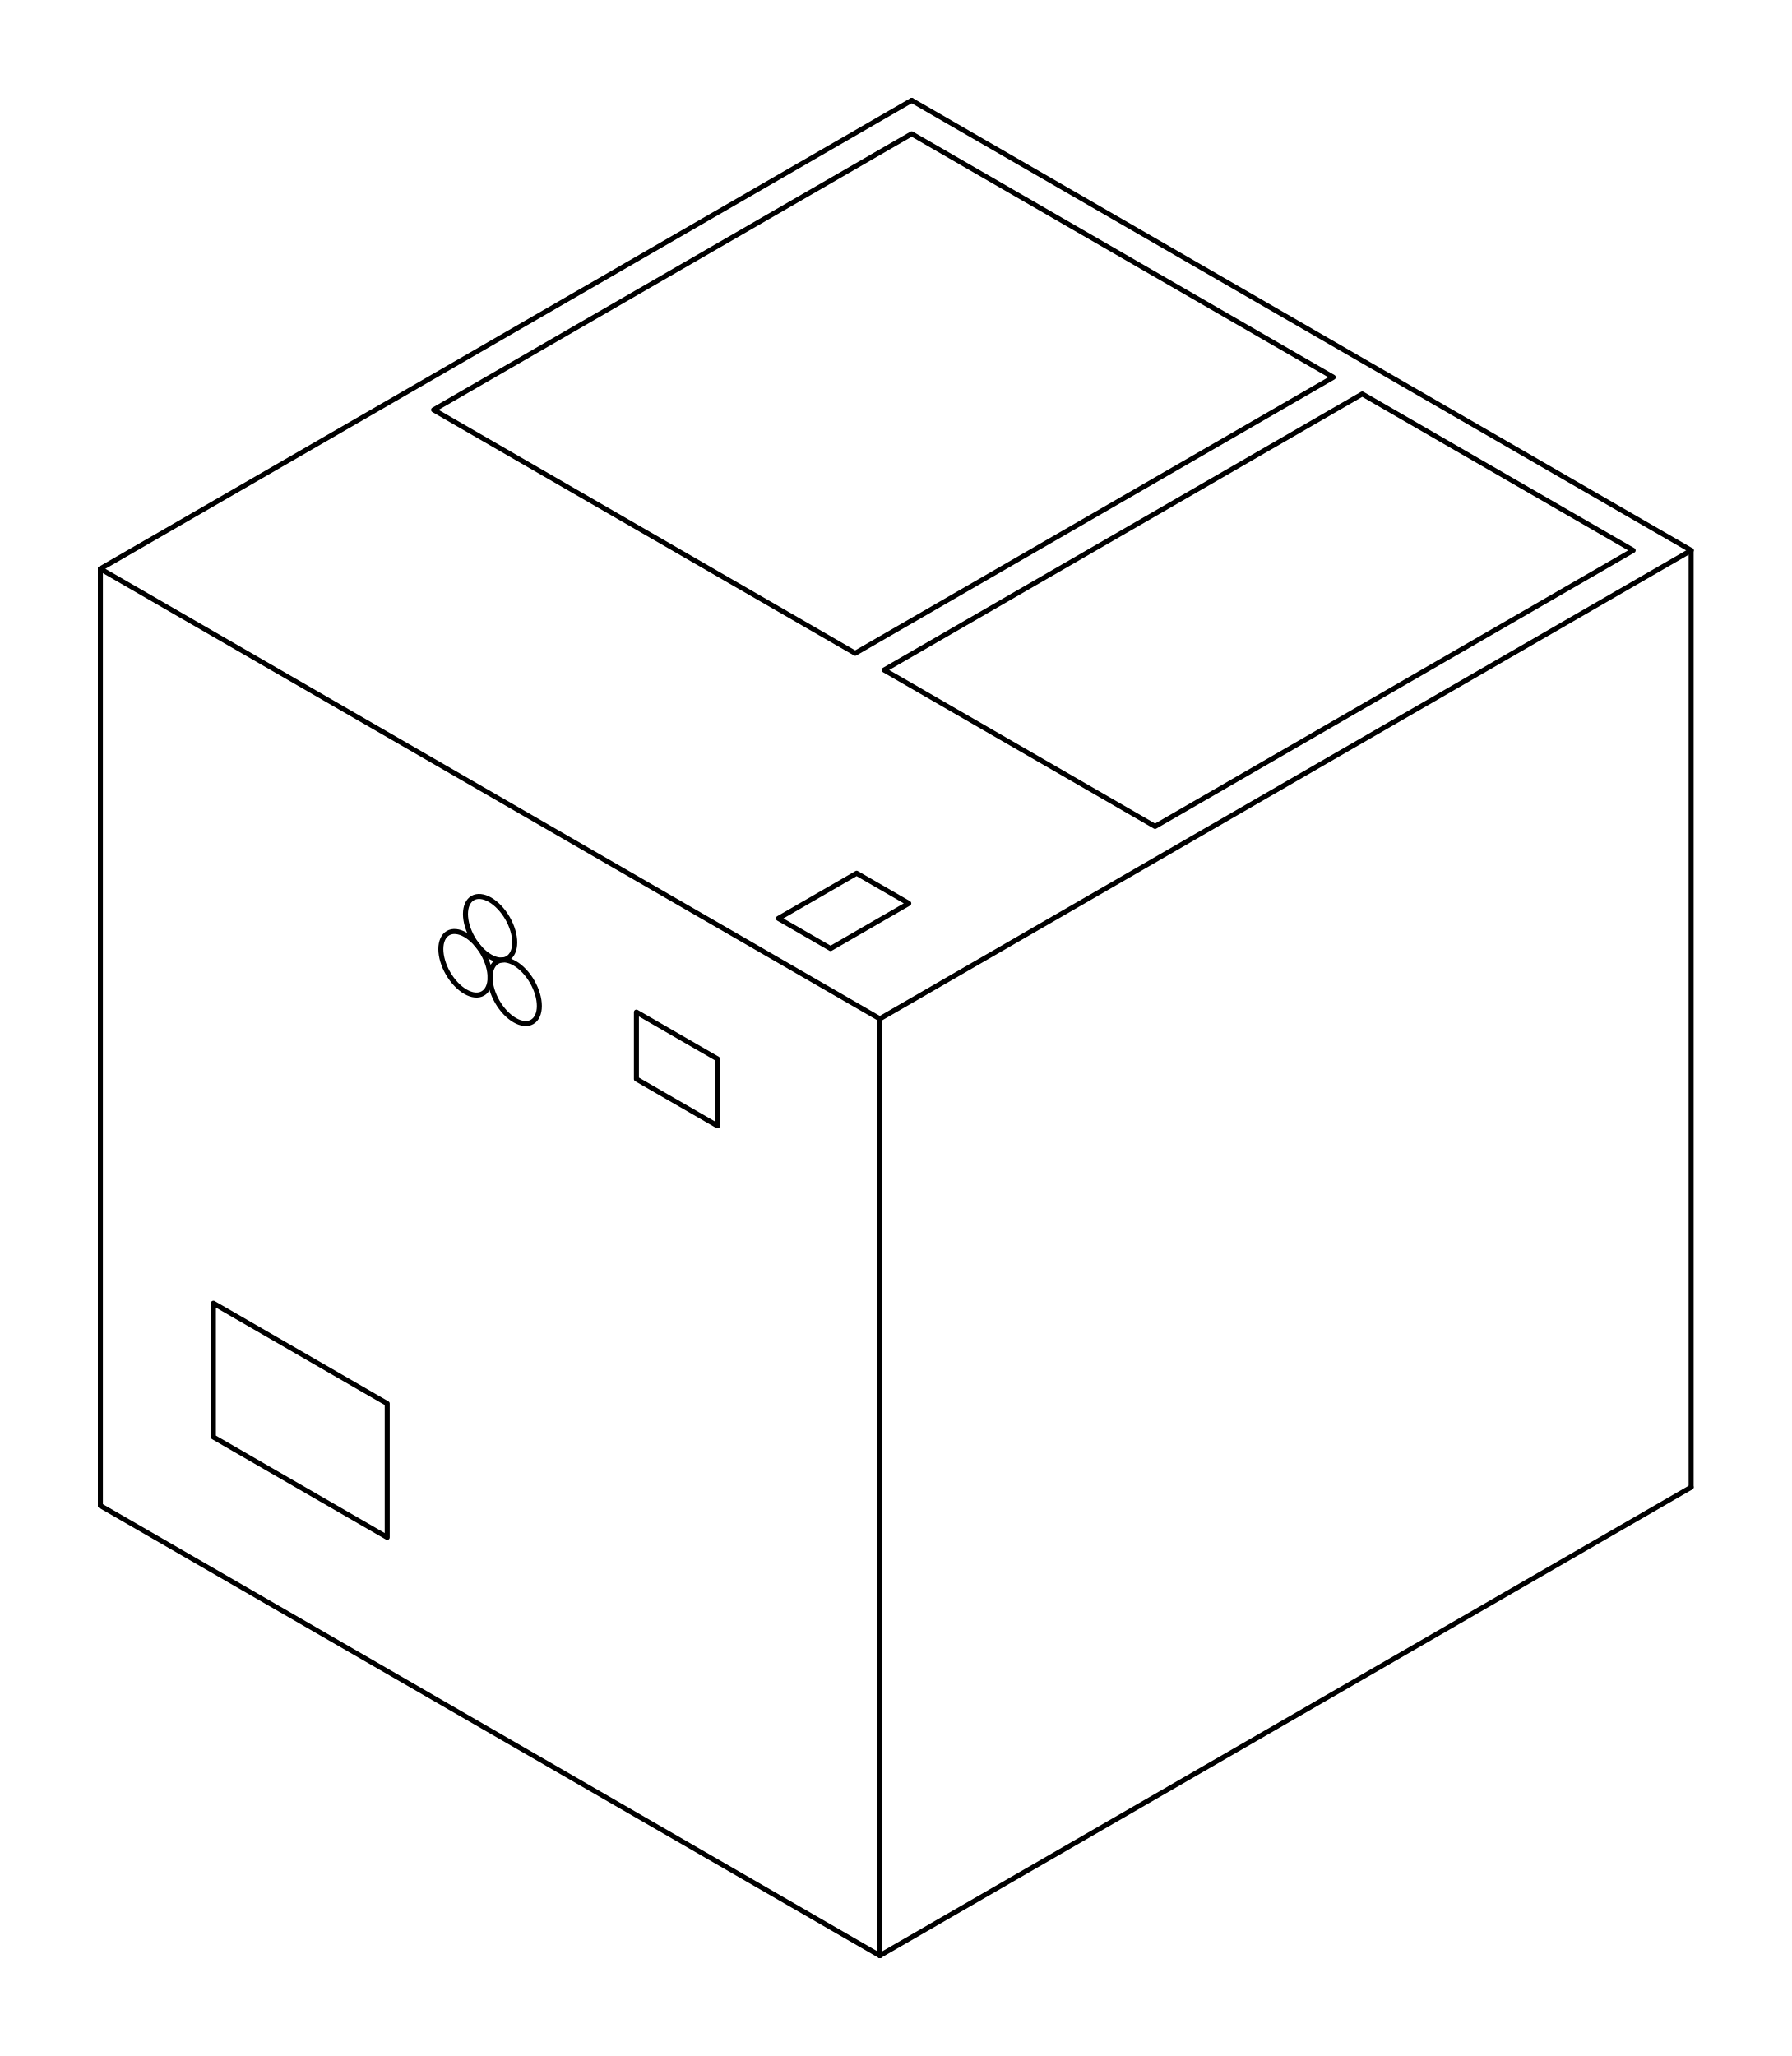
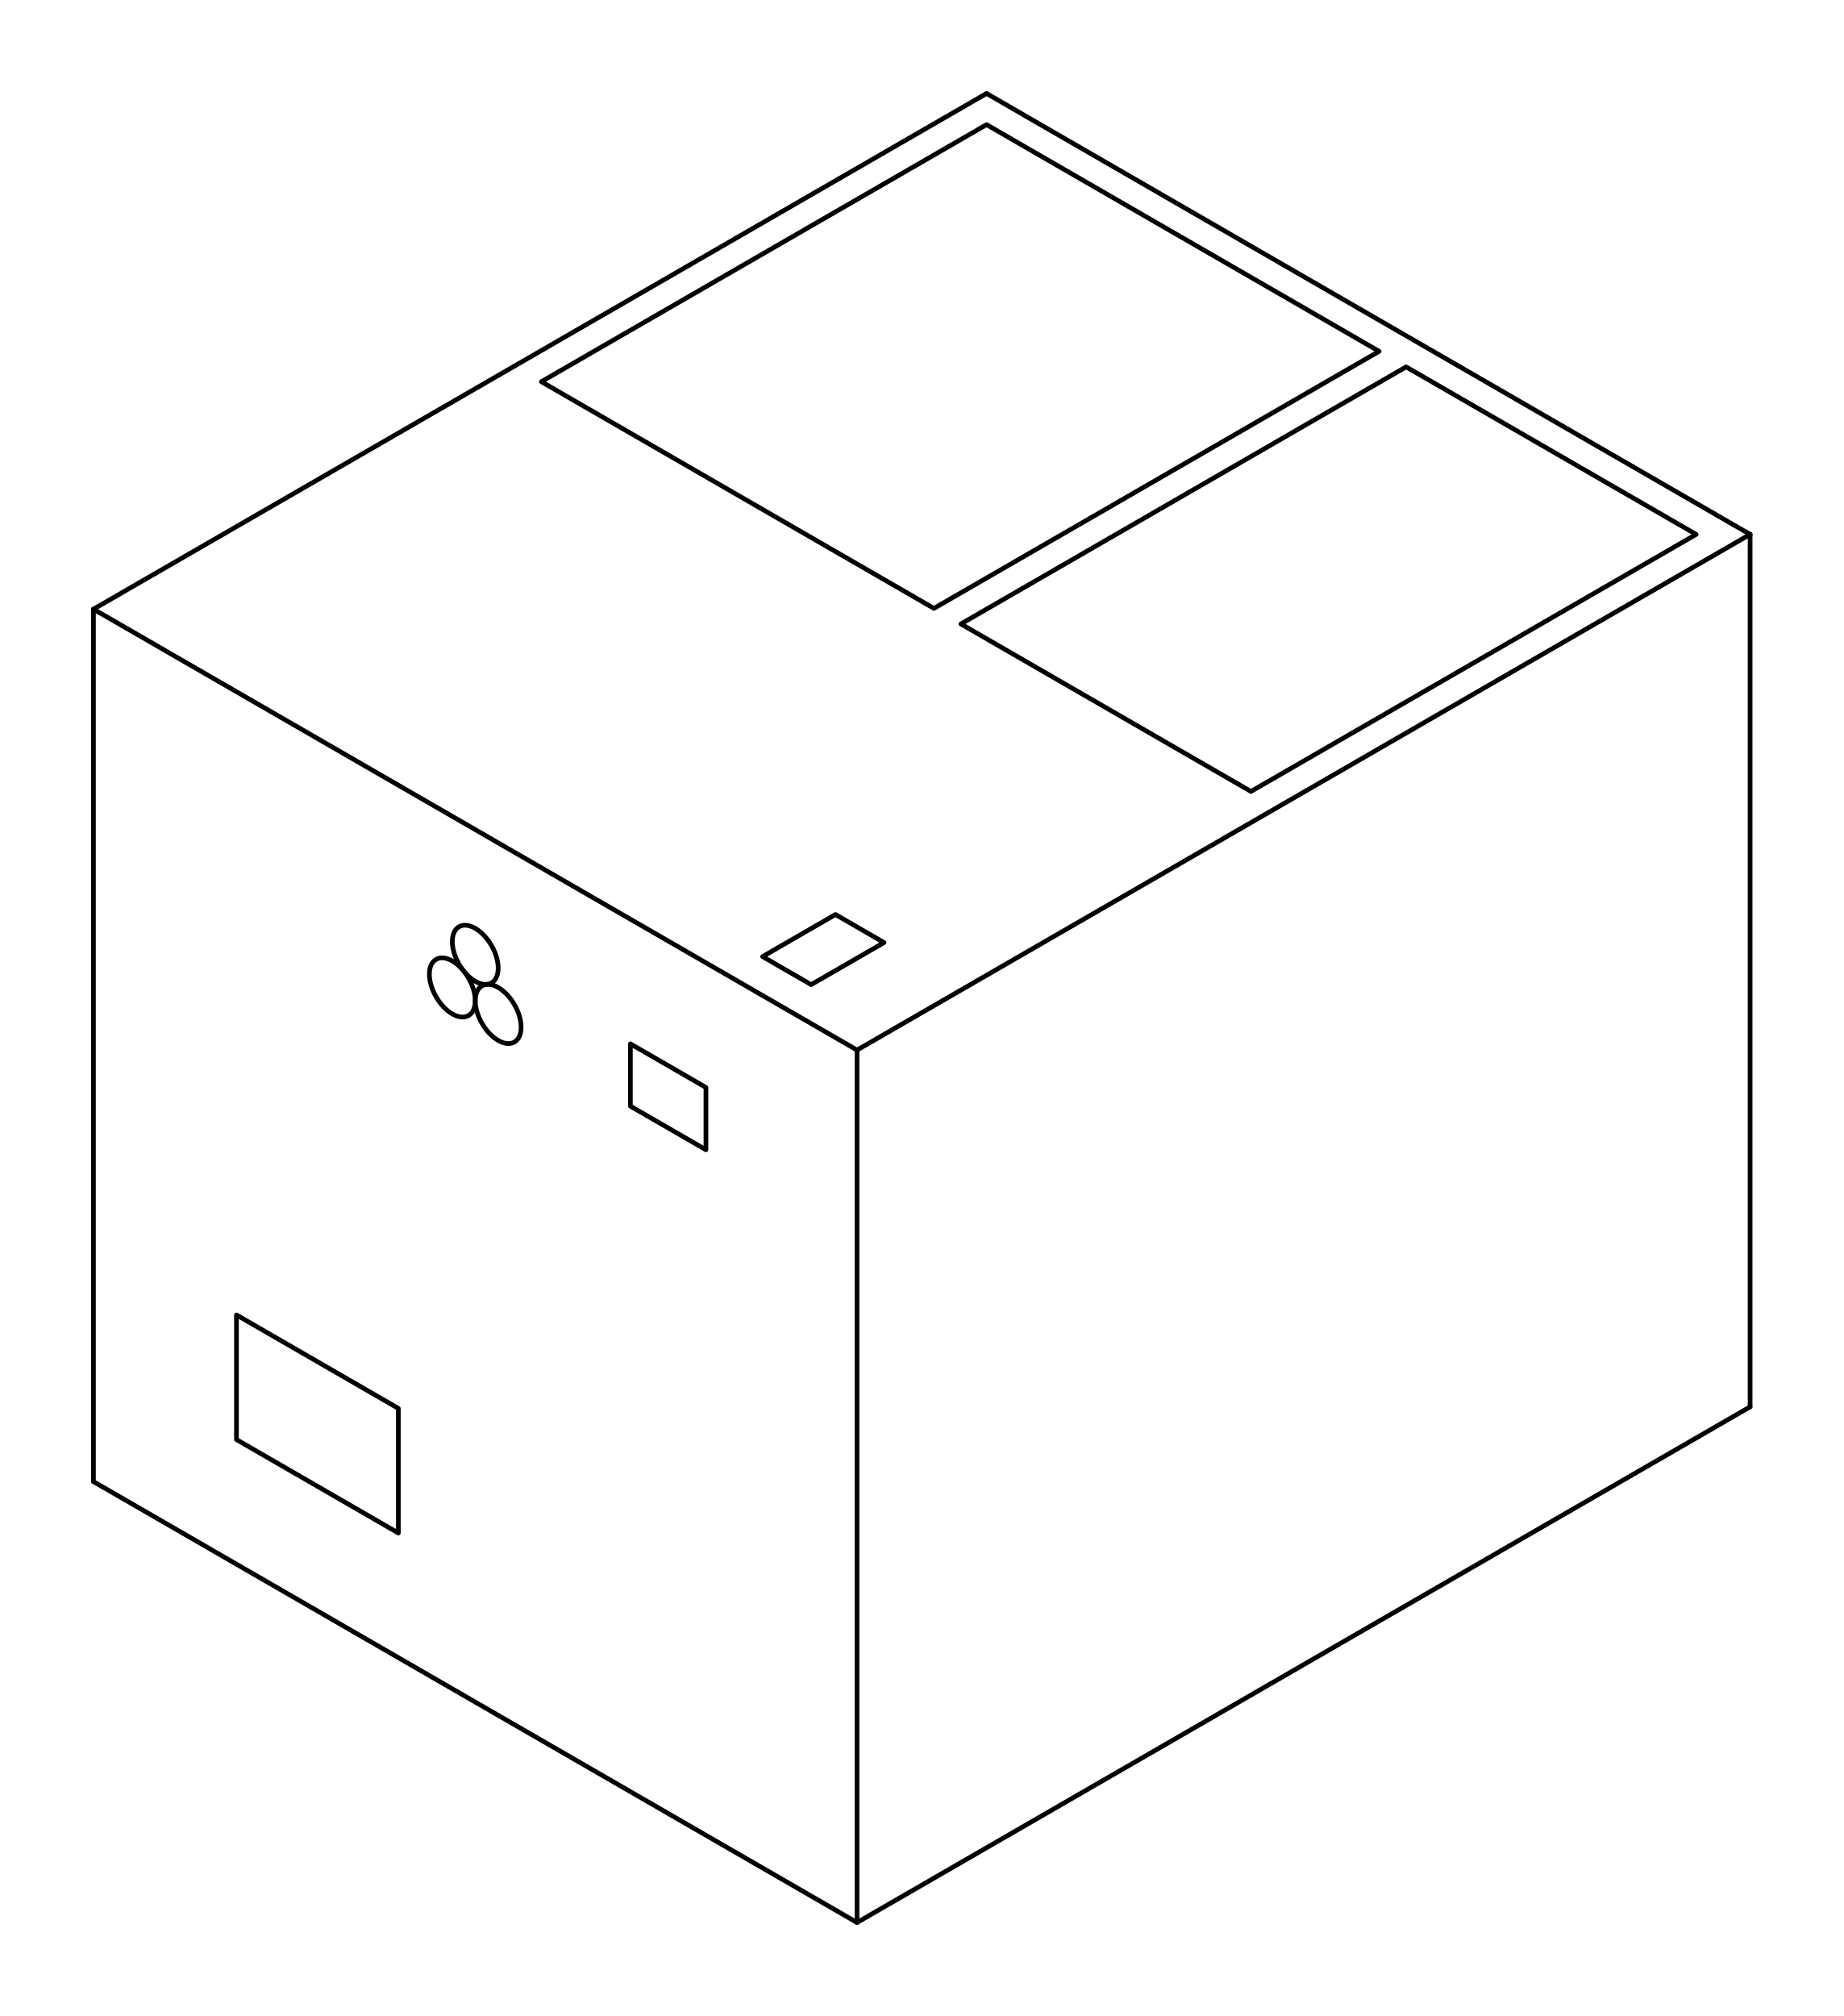
- <svg xmlns="http://www.w3.org/2000/svg" viewBox="-272.487 -310.000 535.448 614.500" width="535.448mm" height="614.500mm">
-   <line x1="-242.487" y1="140.000" x2="-9.526" y2="274.500" stroke="black" stroke-width="1.5" fill="none" stroke-linecap="round" />
-   <line x1="-9.526" y1="274.500" x2="-9.526" y2="-5.500" stroke="black" stroke-width="1.5" fill="none" stroke-linecap="round" />
-   <line x1="-9.526" y1="-5.500" x2="-242.487" y2="-140.000" stroke="black" stroke-width="1.5" fill="none" stroke-linecap="round" />
-   <line x1="-242.487" y1="-140.000" x2="-242.487" y2="140.000" stroke="black" stroke-width="1.5" fill="none" stroke-linecap="round" />
-   <line x1="232.961" y1="134.500" x2="-9.526" y2="274.500" stroke="black" stroke-width="1.5" fill="none" stroke-linecap="round" />
-   <line x1="232.961" y1="134.500" x2="232.961" y2="-145.500" stroke="black" stroke-width="1.5" fill="none" stroke-linecap="round" />
-   <line x1="0.000" y1="-280.000" x2="232.961" y2="-145.500" stroke="black" stroke-width="1.5" fill="none" stroke-linecap="round" />
-   <line x1="0.000" y1="-280.000" x2="-242.487" y2="-140.000" stroke="black" stroke-width="1.5" fill="none" stroke-linecap="round" />
-   <line x1="232.961" y1="-145.500" x2="-9.526" y2="-5.500" stroke="black" stroke-width="1.5" fill="none" stroke-linecap="round" />
-   <path d="M -133.368,-36.815 L -133.332,-37.628 L -133.226,-38.392 L -133.051,-39.099 L -132.808,-39.744 L -132.499,-40.320 L -132.127,-40.821 L -131.697,-41.243 L -131.212,-41.581 L -130.677,-41.832 L -130.096,-41.994 L -129.477,-42.065 L -128.824,-42.044 L -128.144,-41.933 L -127.443,-41.731 L -126.728,-41.441 L -126.007,-41.065 L -125.285,-40.607 L -124.571,-40.072 L -123.870,-39.465 L -123.190,-38.792 L -122.537,-38.058 L -121.917,-37.271 L -121.337,-36.439 L -120.802,-35.570 L -120.316,-34.672 L -119.886,-33.754 L -119.515,-32.824 L -119.206,-31.891 L -118.962,-30.965 L -118.787,-30.055 L -118.681,-29.169 L -118.645,-28.315 L -118.681,-27.502 L -118.787,-26.738 L -118.962,-26.031 L -119.206,-25.386 L -119.515,-24.810 L -119.886,-24.309 L -120.316,-23.887 L -120.802,-23.549 L -121.337,-23.298 L -121.917,-23.136 L -122.537,-23.065 L -123.190,-23.086 L -123.870,-23.197 L -124.571,-23.399 L -125.285,-23.689 L -126.007,-24.065 L -126.728,-24.522 L -127.443,-25.057 L -128.144,-25.665 L -128.824,-26.338 L -129.477,-27.072 L -130.096,-27.859 L -130.677,-28.691 L -131.212,-29.560 L -131.697,-30.458 L -132.127,-31.376 L -132.499,-32.306 L -132.808,-33.239 L -133.051,-34.165 L -133.226,-35.075 L -133.332,-35.961 Z" stroke="black" stroke-width="1.5" fill="none" stroke-linecap="round" stroke-linejoin="round" />
-   <path d="M -126.007,-17.843 L -125.971,-18.655 L -125.865,-19.419 L -125.690,-20.127 L -125.446,-20.772 L -125.137,-21.348 L -124.766,-21.849 L -124.336,-22.270 L -123.851,-22.608 L -123.315,-22.859 L -122.735,-23.021 L -122.116,-23.092 L -121.462,-23.072 L -120.782,-22.960 L -120.082,-22.758 L -119.367,-22.468 L -118.645,-22.093 L -117.924,-21.635 L -117.209,-21.100 L -116.509,-20.493 L -115.828,-19.819 L -115.175,-19.085 L -114.556,-18.299 L -113.976,-17.467 L -113.440,-16.598 L -112.955,-15.700 L -112.525,-14.781 L -112.153,-13.851 L -111.845,-12.919 L -111.601,-11.993 L -111.426,-11.082 L -111.320,-10.196 L -111.284,-9.343 L -111.320,-8.530 L -111.426,-7.766 L -111.601,-7.058 L -111.845,-6.413 L -112.153,-5.837 L -112.525,-5.336 L -112.955,-4.915 L -113.440,-4.577 L -113.976,-4.326 L -114.556,-4.164 L -115.175,-4.093 L -115.828,-4.113 L -116.509,-4.225 L -117.209,-4.427 L -117.924,-4.717 L -118.645,-5.093 L -119.367,-5.550 L -120.082,-6.085 L -120.782,-6.692 L -121.462,-7.366 L -122.116,-8.100 L -122.735,-8.886 L -123.315,-9.718 L -123.851,-10.587 L -124.336,-11.485 L -124.766,-12.404 L -125.137,-13.334 L -125.446,-14.266 L -125.690,-15.192 L -125.865,-16.103 L -125.971,-16.989 Z" stroke="black" stroke-width="1.5" fill="none" stroke-linecap="round" stroke-linejoin="round" />
-   <path d="M -140.729,-26.343 L -140.694,-27.155 L -140.588,-27.919 L -140.412,-28.627 L -140.169,-29.272 L -139.860,-29.848 L -139.489,-30.349 L -139.058,-30.770 L -138.573,-31.108 L -138.038,-31.359 L -137.458,-31.521 L -136.838,-31.592 L -136.185,-31.572 L -135.505,-31.460 L -134.804,-31.258 L -134.089,-30.968 L -133.368,-30.593 L -132.646,-30.135 L -131.932,-29.600 L -131.231,-28.993 L -130.551,-28.319 L -129.898,-27.585 L -129.278,-26.799 L -128.698,-25.967 L -128.163,-25.098 L -127.678,-24.200 L -127.247,-23.281 L -126.876,-22.351 L -126.567,-21.419 L -126.324,-20.493 L -126.148,-19.582 L -126.042,-18.696 L -126.007,-17.843 L -126.042,-17.030 L -126.148,-16.266 L -126.324,-15.558 L -126.567,-14.913 L -126.876,-14.337 L -127.247,-13.836 L -127.678,-13.415 L -128.163,-13.077 L -128.698,-12.826 L -129.278,-12.664 L -129.898,-12.593 L -130.551,-12.613 L -131.231,-12.725 L -131.932,-12.927 L -132.646,-13.217 L -133.368,-13.593 L -134.089,-14.050 L -134.804,-14.585 L -135.505,-15.192 L -136.185,-15.866 L -136.838,-16.600 L -137.458,-17.386 L -138.038,-18.218 L -138.573,-19.087 L -139.058,-19.985 L -139.489,-20.904 L -139.860,-21.834 L -140.169,-22.766 L -140.412,-23.692 L -140.588,-24.603 L -140.694,-25.489 Z" stroke="black" stroke-width="1.5" fill="none" stroke-linecap="round" stroke-linejoin="round" />
-   <path d="M -58.024,26.500 L -82.272,12.500 L -82.272,-7.500 L -58.024,6.500 Z" stroke="black" stroke-width="1.5" fill="none" stroke-linecap="round" stroke-linejoin="round" />
-   <path d="M -156.751,149.500 L -208.712,119.500 L -208.712,79.500 L -156.751,109.500 Z" stroke="black" stroke-width="1.5" fill="none" stroke-linecap="round" stroke-linejoin="round" />
-   <path d="M -16.454,-49.000 L -0.866,-40.000 L -24.249,-26.500 L -39.837,-35.500 Z" stroke="black" stroke-width="1.5" fill="none" stroke-linecap="round" stroke-linejoin="round" />
+ <svg xmlns="http://www.w3.org/2000/svg" viewBox="-316.654 -310.000 591.740 647.000" width="591.740mm" height="647.000mm">
+   <line x1="-286.654" y1="165.500" x2="-41.569" y2="307.000" stroke="black" stroke-width="1.5" fill="none" stroke-linecap="round" />
+   <line x1="-41.569" y1="307.000" x2="-41.569" y2="27.000" stroke="black" stroke-width="1.5" fill="none" stroke-linecap="round" />
+   <line x1="-41.569" y1="27.000" x2="-286.654" y2="-114.500" stroke="black" stroke-width="1.5" fill="none" stroke-linecap="round" />
+   <line x1="-286.654" y1="-114.500" x2="-286.654" y2="165.500" stroke="black" stroke-width="1.5" fill="none" stroke-linecap="round" />
+   <line x1="245.085" y1="141.500" x2="-41.569" y2="307.000" stroke="black" stroke-width="1.5" fill="none" stroke-linecap="round" />
+   <line x1="245.085" y1="141.500" x2="245.085" y2="-138.500" stroke="black" stroke-width="1.5" fill="none" stroke-linecap="round" />
+   <line x1="0.000" y1="-280.000" x2="245.085" y2="-138.500" stroke="black" stroke-width="1.5" fill="none" stroke-linecap="round" />
+   <line x1="0.000" y1="-280.000" x2="-286.654" y2="-114.500" stroke="black" stroke-width="1.5" fill="none" stroke-linecap="round" />
+   <line x1="245.085" y1="-138.500" x2="-41.569" y2="27.000" stroke="black" stroke-width="1.5" fill="none" stroke-linecap="round" />
+   <path d="M -171.473,-7.815 L -171.438,-8.628 L -171.332,-9.392 L -171.156,-10.099 L -170.913,-10.744 L -170.604,-11.320 L -170.232,-11.821 L -169.802,-12.243 L -169.317,-12.581 L -168.782,-12.832 L -168.201,-12.994 L -167.582,-13.065 L -166.929,-13.044 L -166.249,-12.933 L -165.548,-12.731 L -164.833,-12.441 L -164.112,-12.065 L -163.390,-11.607 L -162.676,-11.072 L -161.975,-10.465 L -161.295,-9.792 L -160.642,-9.058 L -160.022,-8.271 L -159.442,-7.439 L -158.907,-6.570 L -158.422,-5.672 L -157.991,-4.754 L -157.620,-3.824 L -157.311,-2.891 L -157.068,-1.965 L -156.892,-1.055 L -156.786,-0.169 L -156.751,0.685 L -156.786,1.498 L -156.892,2.262 L -157.068,2.969 L -157.311,3.614 L -157.620,4.190 L -157.991,4.691 L -158.422,5.113 L -158.907,5.451 L -159.442,5.702 L -160.022,5.864 L -160.642,5.935 L -161.295,5.914 L -161.975,5.803 L -162.676,5.601 L -163.390,5.311 L -164.112,4.935 L -164.833,4.478 L -165.548,3.943 L -166.249,3.335 L -166.929,2.662 L -167.582,1.928 L -168.201,1.141 L -168.782,0.309 L -169.317,-0.560 L -169.802,-1.458 L -170.232,-2.376 L -170.604,-3.306 L -170.913,-4.239 L -171.156,-5.165 L -171.332,-6.075 L -171.438,-6.961 Z" stroke="black" stroke-width="1.5" fill="none" stroke-linecap="round" stroke-linejoin="round" />
+   <path d="M -164.112,11.157 L -164.076,10.345 L -163.970,9.581 L -163.795,8.873 L -163.551,8.228 L -163.243,7.652 L -162.871,7.151 L -162.441,6.730 L -161.956,6.392 L -161.421,6.141 L -160.840,5.979 L -160.221,5.908 L -159.568,5.928 L -158.887,6.040 L -158.187,6.242 L -157.472,6.532 L -156.751,6.907 L -156.029,7.365 L -155.314,7.900 L -154.614,8.507 L -153.934,9.181 L -153.281,9.915 L -152.661,10.701 L -152.081,11.533 L -151.545,12.402 L -151.060,13.300 L -150.630,14.219 L -150.259,15.149 L -149.950,16.081 L -149.706,17.007 L -149.531,17.918 L -149.425,18.804 L -149.389,19.657 L -149.425,20.470 L -149.531,21.234 L -149.706,21.942 L -149.950,22.587 L -150.259,23.163 L -150.630,23.664 L -151.060,24.085 L -151.545,24.423 L -152.081,24.674 L -152.661,24.836 L -153.281,24.907 L -153.934,24.887 L -154.614,24.775 L -155.314,24.573 L -156.029,24.283 L -156.751,23.907 L -157.472,23.450 L -158.187,22.915 L -158.887,22.308 L -159.568,21.634 L -160.221,20.900 L -160.840,20.114 L -161.421,19.282 L -161.956,18.413 L -162.441,17.515 L -162.871,16.596 L -163.243,15.666 L -163.551,14.734 L -163.795,13.808 L -163.970,12.897 L -164.076,12.011 Z" stroke="black" stroke-width="1.5" fill="none" stroke-linecap="round" stroke-linejoin="round" />
+   <path d="M -178.834,2.657 L -178.799,1.845 L -178.693,1.081 L -178.517,0.373 L -178.274,-0.272 L -177.965,-0.848 L -177.594,-1.349 L -177.163,-1.770 L -176.678,-2.108 L -176.143,-2.359 L -175.563,-2.521 L -174.943,-2.592 L -174.290,-2.572 L -173.610,-2.460 L -172.909,-2.258 L -172.195,-1.968 L -171.473,-1.593 L -170.752,-1.135 L -170.037,-0.600 L -169.336,0.007 L -168.656,0.681 L -168.003,1.415 L -167.383,2.201 L -166.803,3.033 L -166.268,3.902 L -165.783,4.800 L -165.352,5.719 L -164.981,6.649 L -164.672,7.581 L -164.429,8.507 L -164.253,9.418 L -164.147,10.304 L -164.112,11.157 L -164.147,11.970 L -164.253,12.734 L -164.429,13.442 L -164.672,14.087 L -164.981,14.663 L -165.352,15.164 L -165.783,15.585 L -166.268,15.923 L -166.803,16.174 L -167.383,16.336 L -168.003,16.407 L -168.656,16.387 L -169.336,16.275 L -170.037,16.073 L -170.752,15.783 L -171.473,15.407 L -172.195,14.950 L -172.909,14.415 L -173.610,13.808 L -174.290,13.134 L -174.943,12.400 L -175.563,11.614 L -176.143,10.782 L -176.678,9.913 L -177.163,9.015 L -177.594,8.096 L -177.965,7.166 L -178.274,6.234 L -178.517,5.308 L -178.693,4.397 L -178.799,3.511 Z" stroke="black" stroke-width="1.5" fill="none" stroke-linecap="round" stroke-linejoin="round" />
+   <path d="M -90.067,59.000 L -114.315,45.000 L -114.315,25.000 L -90.067,39.000 Z" stroke="black" stroke-width="1.5" fill="none" stroke-linecap="round" stroke-linejoin="round" />
+   <path d="M -188.794,182.000 L -240.755,152.000 L -240.755,112.000 L -188.794,142.000 Z" stroke="black" stroke-width="1.5" fill="none" stroke-linecap="round" stroke-linejoin="round" />
+   <path d="M -48.497,-16.500 L -32.909,-7.500 L -56.292,6.000 L -71.880,-3.000 Z" stroke="black" stroke-width="1.5" fill="none" stroke-linecap="round" stroke-linejoin="round" />
  <path d="M 0.000,-270.000 L 126.007,-197.250 L -16.887,-114.750 L -142.894,-187.500 Z" stroke="black" stroke-width="1.5" fill="none" stroke-linecap="round" stroke-linejoin="round" />
-   <path d="M 134.667,-192.250 L 215.640,-145.500 L 72.746,-63.000 L -8.227,-109.750 Z" stroke="black" stroke-width="1.5" fill="none" stroke-linecap="round" stroke-linejoin="round" />
+   <path d="M 134.667,-192.250 L 227.765,-138.500 L 84.870,-56.000 L -8.227,-109.750 Z" stroke="black" stroke-width="1.5" fill="none" stroke-linecap="round" stroke-linejoin="round" />
</svg>
